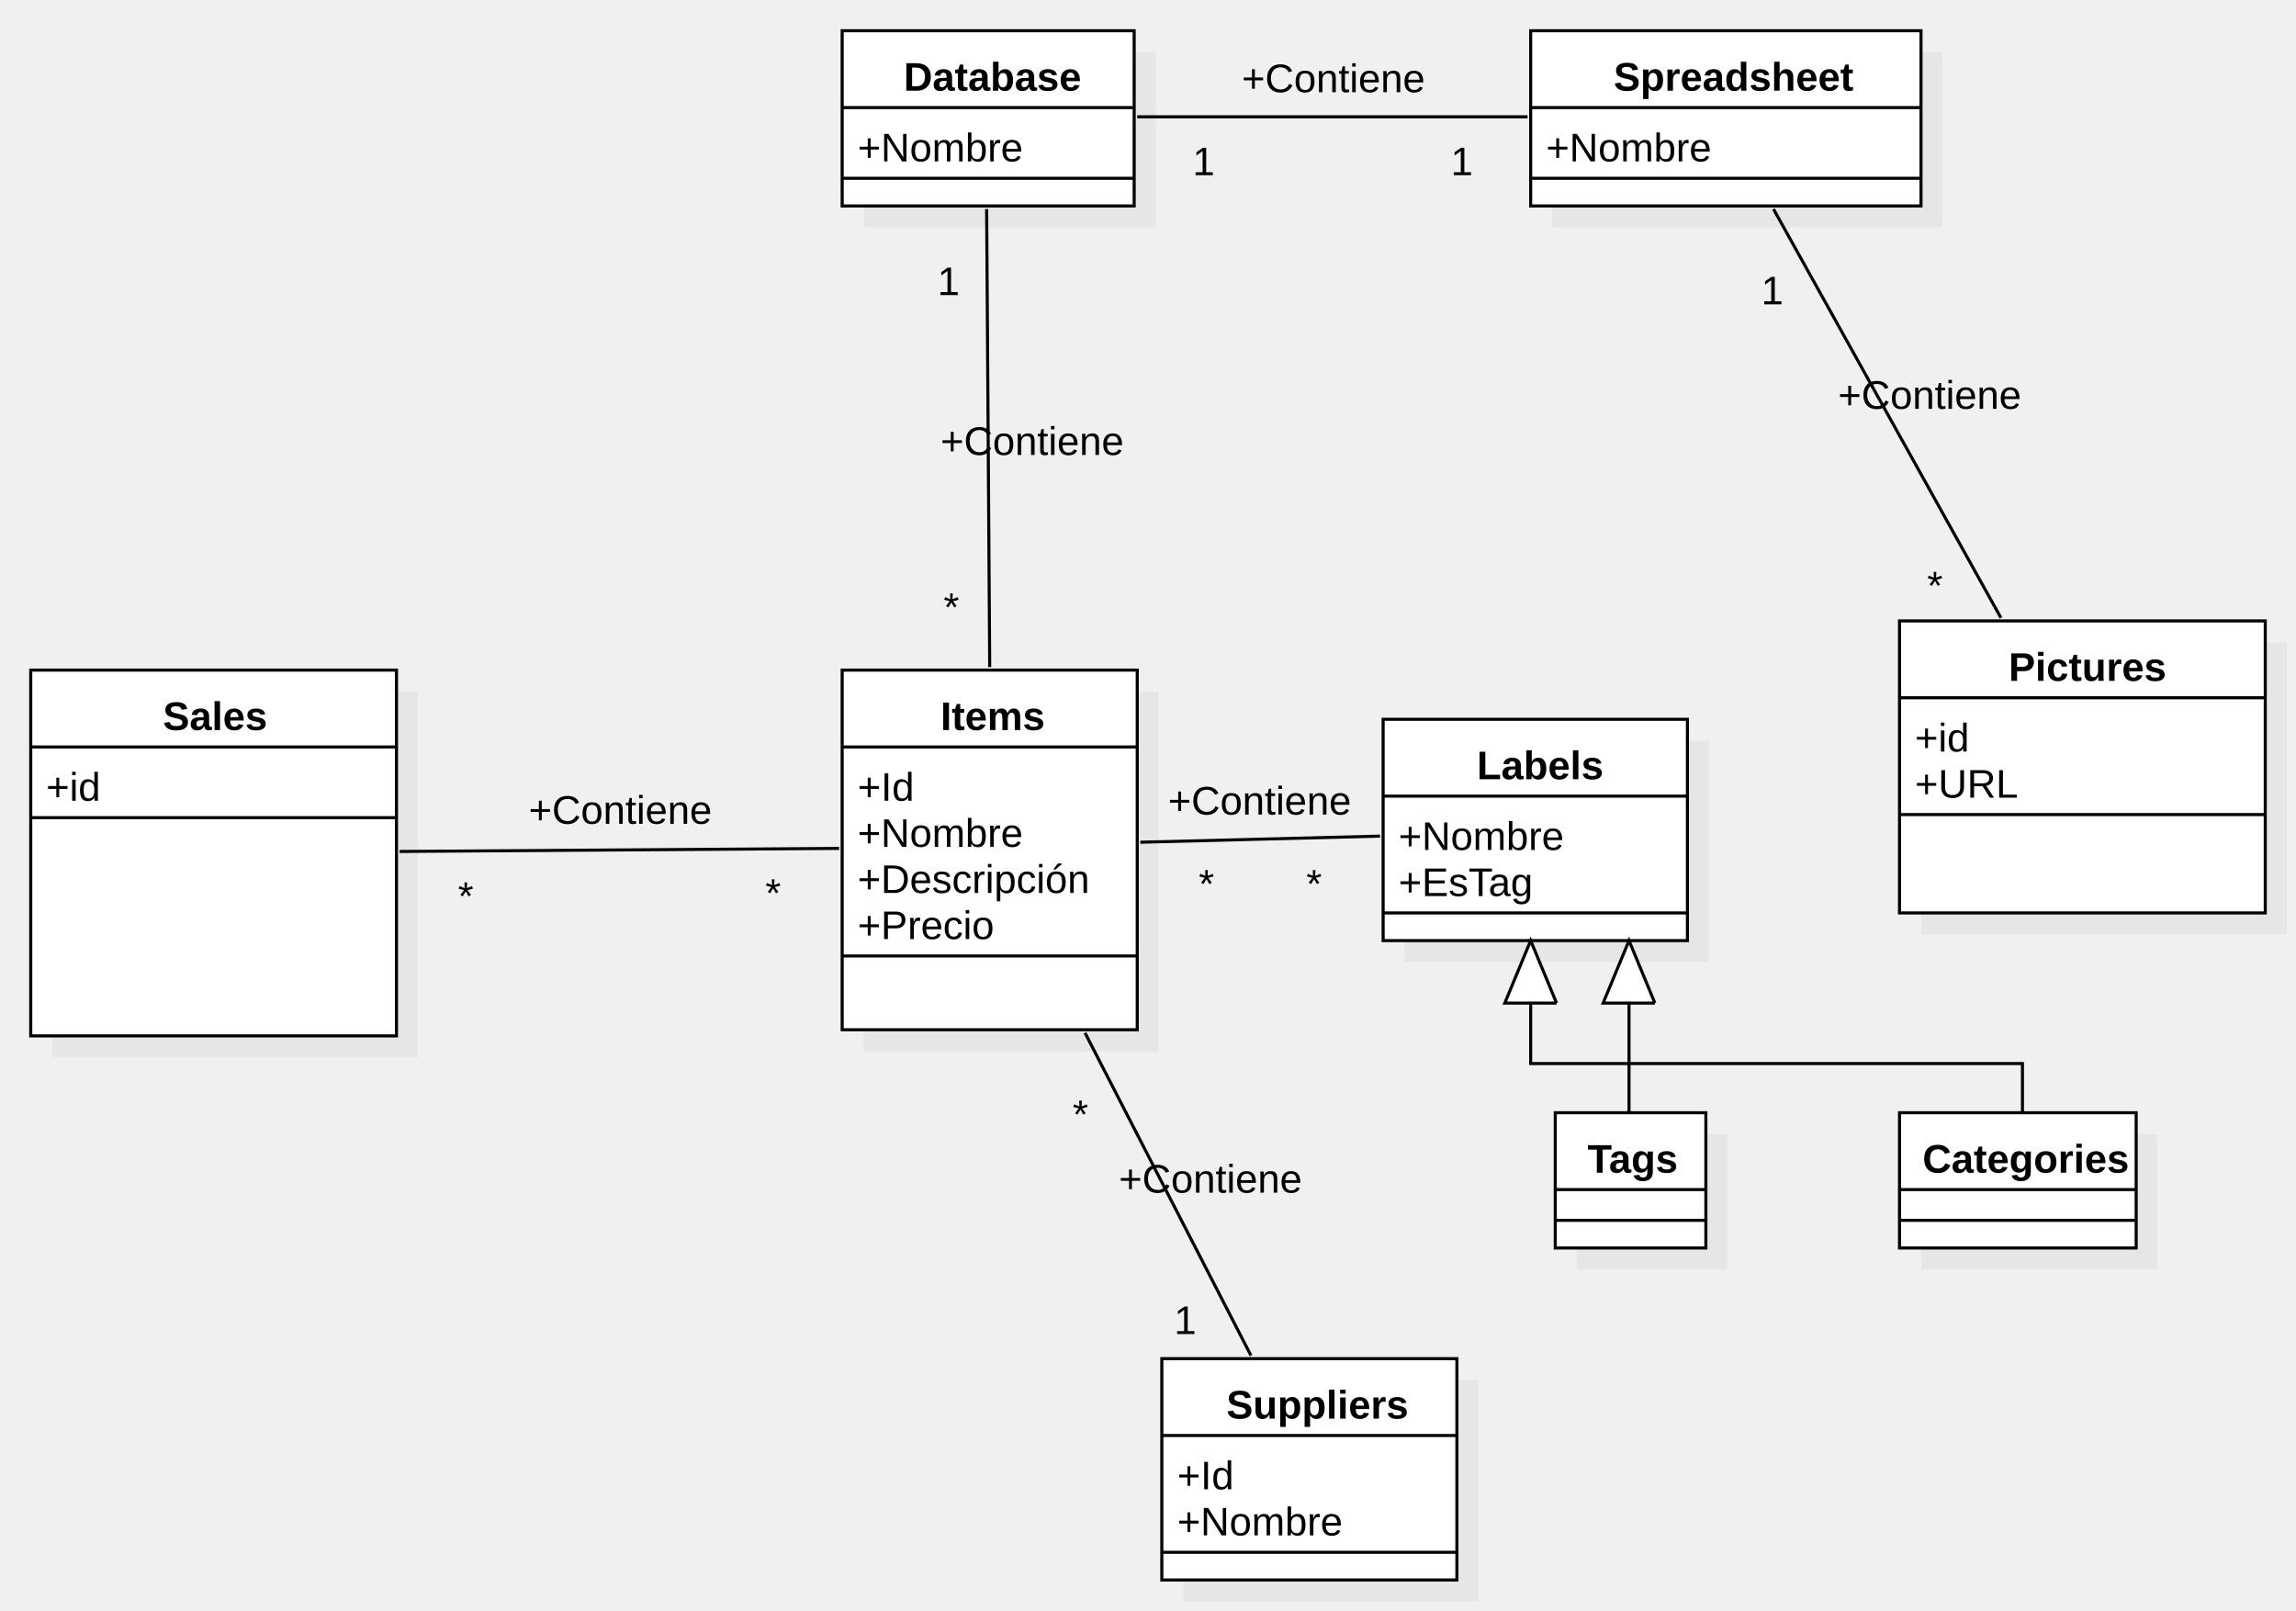
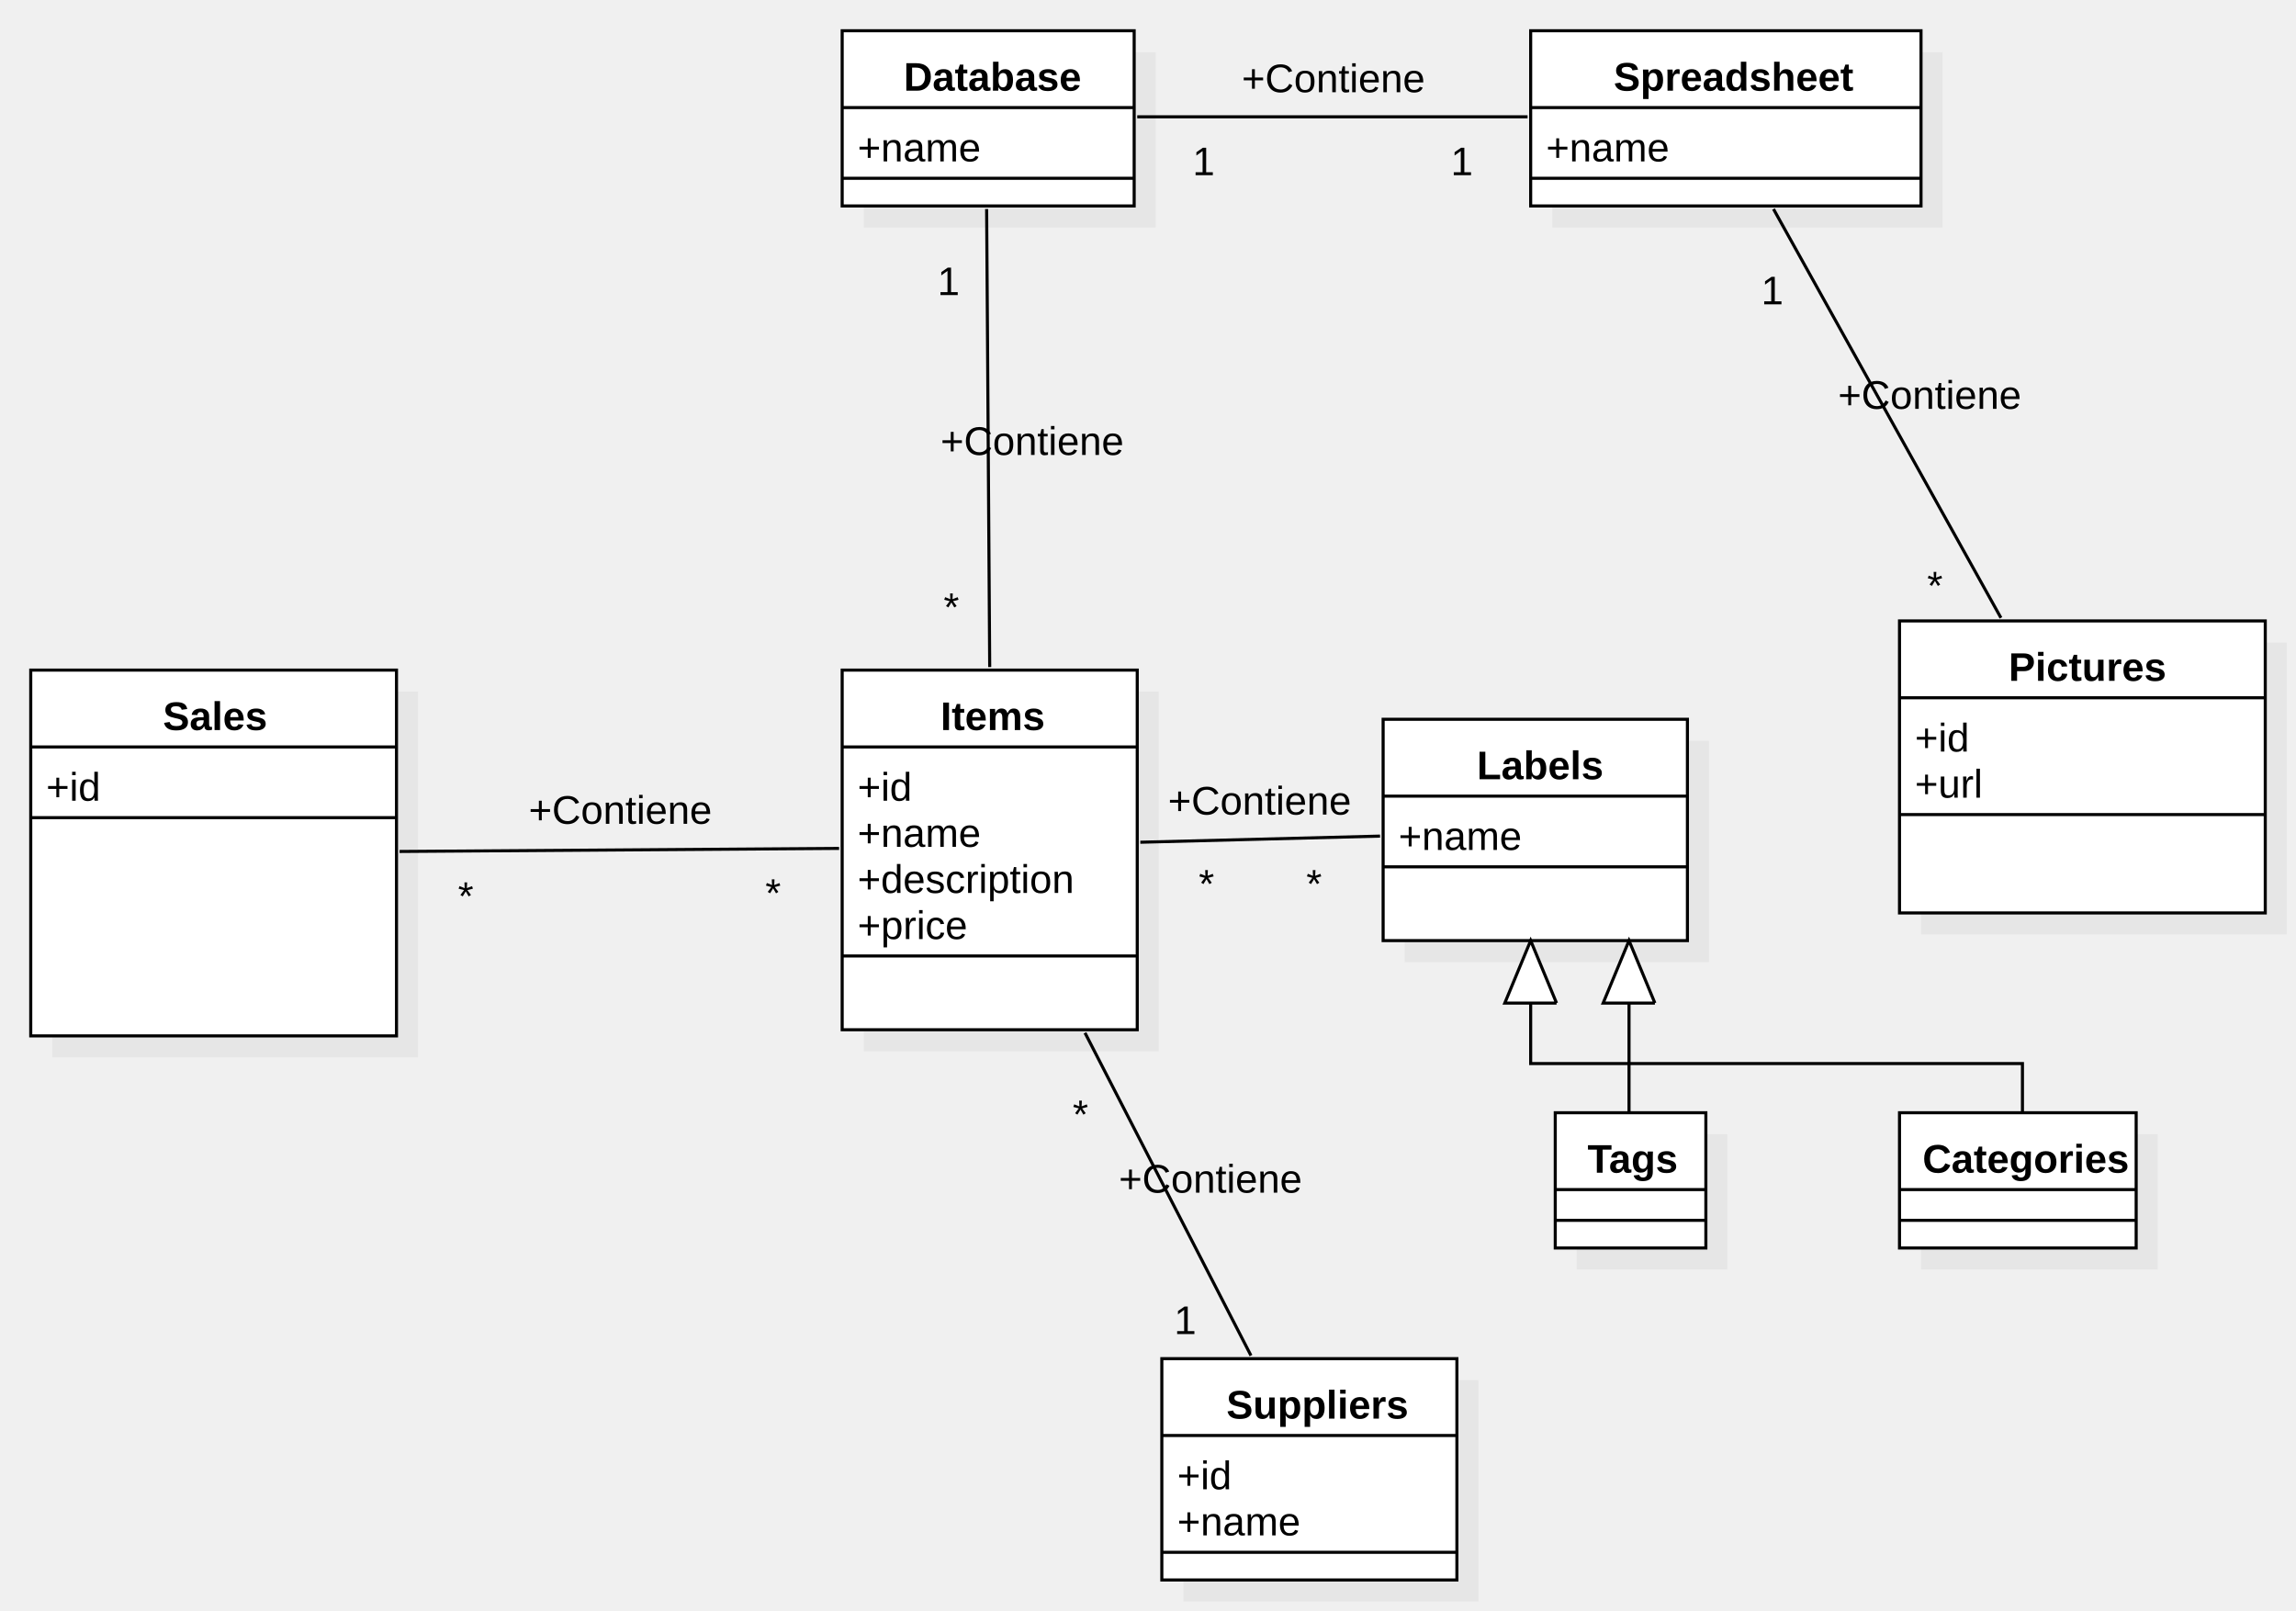
<svg xmlns="http://www.w3.org/2000/svg" version="1.1" width="747" height="524">
  <defs />
  <g>
    <g transform="translate(-142,-30) scale(1,1)">
      <rect fill="#C0C0C0" stroke="none" x="423" y="255" width="96" height="117" opacity="0.2" />
    </g>
    <g transform="translate(-142,-30) scale(1,1)">
      <rect fill="#ffffff" stroke="none" x="416" y="248" width="96" height="117" />
    </g>
    <g transform="translate(-142,-30) scale(1,1)">
      <path fill="none" stroke="#000000" d="M 416 248 L 512 248 L 512 365 L 416 365 L 416 248 Z Z" stroke-miterlimit="10" />
    </g>
    <g transform="translate(-142,-30) scale(1,1)">
      <path fill="none" stroke="#000000" d="M 416 273 L 512 273" stroke-miterlimit="10" />
    </g>
    <g transform="translate(-142,-30) scale(1,1)">
      <path fill="none" stroke="#000000" d="M 416 341 L 512 341" stroke-miterlimit="10" />
    </g>
    <g transform="translate(-142,-30) scale(1,1)">
      <g>
        <path fill="none" stroke="none" />
        <text fill="#000000" stroke="none" font-family="Arial" font-size="13px" font-style="normal" font-weight="bold" text-decoration="none" x="448" y="267.5">Items</text>
      </g>
    </g>
    <g transform="translate(-142,-30) scale(1,1)">
      <g>
        <path fill="none" stroke="none" />
-         <text fill="#000000" stroke="none" font-family="Arial" font-size="13px" font-style="normal" font-weight="normal" text-decoration="none" x="421" y="290.5">+Id</text>
-       </g>
-     </g>
-     <g transform="translate(-142,-30) scale(1,1)">
-       <g>
-         <path fill="none" stroke="none" />
-         <text fill="#000000" stroke="none" font-family="Arial" font-size="13px" font-style="normal" font-weight="normal" text-decoration="none" x="421" y="305.5">+Nombre</text>
-       </g>
-     </g>
-     <g transform="translate(-142,-30) scale(1,1)">
-       <g>
-         <path fill="none" stroke="none" />
-         <text fill="#000000" stroke="none" font-family="Arial" font-size="13px" font-style="normal" font-weight="normal" text-decoration="none" x="421" y="320.5">+Descripción</text>
-       </g>
-     </g>
-     <g transform="translate(-142,-30) scale(1,1)">
-       <g>
-         <path fill="none" stroke="none" />
-         <text fill="#000000" stroke="none" font-family="Arial" font-size="13px" font-style="normal" font-weight="normal" text-decoration="none" x="421" y="335.5">+Precio</text>
+         <text fill="#000000" stroke="none" font-family="Arial" font-size="13px" font-style="normal" font-weight="normal" text-decoration="none" x="421" y="290.5">+id</text>
+       </g>
+     </g>
+     <g transform="translate(-142,-30) scale(1,1)">
+       <g>
+         <path fill="none" stroke="none" />
+         <text fill="#000000" stroke="none" font-family="Arial" font-size="13px" font-style="normal" font-weight="normal" text-decoration="none" x="421" y="305.5">+name</text>
+       </g>
+     </g>
+     <g transform="translate(-142,-30) scale(1,1)">
+       <g>
+         <path fill="none" stroke="none" />
+         <text fill="#000000" stroke="none" font-family="Arial" font-size="13px" font-style="normal" font-weight="normal" text-decoration="none" x="421" y="320.5">+description</text>
+       </g>
+     </g>
+     <g transform="translate(-142,-30) scale(1,1)">
+       <g>
+         <path fill="none" stroke="none" />
+         <text fill="#000000" stroke="none" font-family="Arial" font-size="13px" font-style="normal" font-weight="normal" text-decoration="none" x="421" y="335.5">+price</text>
      </g>
    </g>
    <g transform="translate(-142,-30) scale(1,1)">
      <rect fill="#C0C0C0" stroke="none" x="599" y="271" width="99" height="72" opacity="0.2" />
    </g>
    <g transform="translate(-142,-30) scale(1,1)">
      <rect fill="#ffffff" stroke="none" x="592" y="264" width="99" height="72" />
    </g>
    <g transform="translate(-142,-30) scale(1,1)">
      <path fill="none" stroke="#000000" d="M 592 264 L 691 264 L 691 336 L 592 336 L 592 264 Z Z" stroke-miterlimit="10" />
    </g>
    <g transform="translate(-142,-30) scale(1,1)">
      <path fill="none" stroke="#000000" d="M 592 289 L 691 289" stroke-miterlimit="10" />
    </g>
    <g transform="translate(-142,-30) scale(1,1)">
-       <path fill="none" stroke="#000000" d="M 592 327 L 691 327" stroke-miterlimit="10" />
+       <path fill="none" stroke="#000000" d="M 592 312 L 691 312" stroke-miterlimit="10" />
    </g>
    <g transform="translate(-142,-30) scale(1,1)">
      <g>
        <path fill="none" stroke="none" />
        <text fill="#000000" stroke="none" font-family="Arial" font-size="13px" font-style="normal" font-weight="bold" text-decoration="none" x="622.5" y="283.5">Labels</text>
      </g>
    </g>
    <g transform="translate(-142,-30) scale(1,1)">
      <g>
        <path fill="none" stroke="none" />
-         <text fill="#000000" stroke="none" font-family="Arial" font-size="13px" font-style="normal" font-weight="normal" text-decoration="none" x="597" y="306.5">+Nombre</text>
-       </g>
-     </g>
-     <g transform="translate(-142,-30) scale(1,1)">
-       <g>
-         <path fill="none" stroke="none" />
-         <text fill="#000000" stroke="none" font-family="Arial" font-size="13px" font-style="normal" font-weight="normal" text-decoration="none" x="597" y="321.5">+EsTag</text>
+         <text fill="#000000" stroke="none" font-family="Arial" font-size="13px" font-style="normal" font-weight="normal" text-decoration="none" x="597" y="306.5">+name</text>
      </g>
    </g>
    <g transform="translate(-142,-30) scale(1,1)">
      <rect fill="#C0C0C0" stroke="none" x="423" y="47" width="95" height="57" opacity="0.2" />
    </g>
    <g transform="translate(-142,-30) scale(1,1)">
      <rect fill="#ffffff" stroke="none" x="416" y="40" width="95" height="57" />
    </g>
    <g transform="translate(-142,-30) scale(1,1)">
      <path fill="none" stroke="#000000" d="M 416 40 L 511 40 L 511 97 L 416 97 L 416 40 Z Z" stroke-miterlimit="10" />
    </g>
    <g transform="translate(-142,-30) scale(1,1)">
      <path fill="none" stroke="#000000" d="M 416 65 L 511 65" stroke-miterlimit="10" />
    </g>
    <g transform="translate(-142,-30) scale(1,1)">
      <path fill="none" stroke="#000000" d="M 416 88 L 511 88" stroke-miterlimit="10" />
    </g>
    <g transform="translate(-142,-30) scale(1,1)">
      <g>
        <path fill="none" stroke="none" />
        <text fill="#000000" stroke="none" font-family="Arial" font-size="13px" font-style="normal" font-weight="bold" text-decoration="none" x="436" y="59.5">Database</text>
      </g>
    </g>
    <g transform="translate(-142,-30) scale(1,1)">
      <g>
        <path fill="none" stroke="none" />
-         <text fill="#000000" stroke="none" font-family="Arial" font-size="13px" font-style="normal" font-weight="normal" text-decoration="none" x="421" y="82.5">+Nombre</text>
+         <text fill="#000000" stroke="none" font-family="Arial" font-size="13px" font-style="normal" font-weight="normal" text-decoration="none" x="421" y="82.5">+name</text>
      </g>
    </g>
    <g transform="translate(-142,-30) scale(1,1)">
      <rect fill="#C0C0C0" stroke="none" x="647" y="47" width="127" height="57" opacity="0.2" />
    </g>
    <g transform="translate(-142,-30) scale(1,1)">
      <rect fill="#ffffff" stroke="none" x="640" y="40" width="127" height="57" />
    </g>
    <g transform="translate(-142,-30) scale(1,1)">
      <path fill="none" stroke="#000000" d="M 640 40 L 767 40 L 767 97 L 640 97 L 640 40 Z Z" stroke-miterlimit="10" />
    </g>
    <g transform="translate(-142,-30) scale(1,1)">
      <path fill="none" stroke="#000000" d="M 640 65 L 767 65" stroke-miterlimit="10" />
    </g>
    <g transform="translate(-142,-30) scale(1,1)">
      <path fill="none" stroke="#000000" d="M 640 88 L 767 88" stroke-miterlimit="10" />
    </g>
    <g transform="translate(-142,-30) scale(1,1)">
      <g>
        <path fill="none" stroke="none" />
        <text fill="#000000" stroke="none" font-family="Arial" font-size="13px" font-style="normal" font-weight="bold" text-decoration="none" x="667" y="59.5">Spreadsheet</text>
      </g>
    </g>
    <g transform="translate(-142,-30) scale(1,1)">
      <g>
        <path fill="none" stroke="none" />
-         <text fill="#000000" stroke="none" font-family="Arial" font-size="13px" font-style="normal" font-weight="normal" text-decoration="none" x="645" y="82.5">+Nombre</text>
+         <text fill="#000000" stroke="none" font-family="Arial" font-size="13px" font-style="normal" font-weight="normal" text-decoration="none" x="645" y="82.5">+name</text>
      </g>
    </g>
    <g transform="translate(-142,-30) scale(1,1)">
      <path fill="none" stroke="#000000" d="M 463 98 L 464 247" stroke-miterlimit="10" />
    </g>
    <g transform="translate(-142,-30) scale(1,1)">
      <g>
        <path fill="none" stroke="none" />
        <text fill="#000000" stroke="none" font-family="Arial" font-size="13px" font-style="normal" font-weight="normal" text-decoration="none" x="448" y="178">+Contiene</text>
      </g>
    </g>
    <g transform="translate(-142,-30) scale(1,1)">
      <g>
        <path fill="none" stroke="none" />
        <text fill="#000000" stroke="none" font-family="Arial" font-size="13px" font-style="normal" font-weight="normal" text-decoration="none" x="447" y="126">1</text>
      </g>
    </g>
    <g transform="translate(-142,-30) scale(1,1)">
      <g>
        <path fill="none" stroke="none" />
        <text fill="#000000" stroke="none" font-family="Arial" font-size="13px" font-style="normal" font-weight="normal" text-decoration="none" x="449" y="232">*</text>
      </g>
    </g>
    <g transform="translate(-142,-30) scale(1,1)">
      <path fill="none" stroke="#000000" d="M 513 304 L 591 302" stroke-miterlimit="10" />
    </g>
    <g transform="translate(-142,-30) scale(1,1)">
      <g>
        <path fill="none" stroke="none" />
        <text fill="#000000" stroke="none" font-family="Arial" font-size="13px" font-style="normal" font-weight="normal" text-decoration="none" x="522" y="295">+Contiene</text>
      </g>
    </g>
    <g transform="translate(-142,-30) scale(1,1)">
      <g>
        <path fill="none" stroke="none" />
        <text fill="#000000" stroke="none" font-family="Arial" font-size="13px" font-style="normal" font-weight="normal" text-decoration="none" x="532" y="322">*</text>
      </g>
    </g>
    <g transform="translate(-142,-30) scale(1,1)">
      <g>
        <path fill="none" stroke="none" />
        <text fill="#000000" stroke="none" font-family="Arial" font-size="13px" font-style="normal" font-weight="normal" text-decoration="none" x="567" y="322">*</text>
      </g>
    </g>
    <g transform="translate(-142,-30) scale(1,1)">
      <rect fill="#C0C0C0" stroke="none" x="527" y="479" width="96" height="72" opacity="0.2" />
    </g>
    <g transform="translate(-142,-30) scale(1,1)">
      <rect fill="#ffffff" stroke="none" x="520" y="472" width="96" height="72" />
    </g>
    <g transform="translate(-142,-30) scale(1,1)">
      <path fill="none" stroke="#000000" d="M 520 472 L 616 472 L 616 544 L 520 544 L 520 472 Z Z" stroke-miterlimit="10" />
    </g>
    <g transform="translate(-142,-30) scale(1,1)">
      <path fill="none" stroke="#000000" d="M 520 497 L 616 497" stroke-miterlimit="10" />
    </g>
    <g transform="translate(-142,-30) scale(1,1)">
      <path fill="none" stroke="#000000" d="M 520 535 L 616 535" stroke-miterlimit="10" />
    </g>
    <g transform="translate(-142,-30) scale(1,1)">
      <g>
        <path fill="none" stroke="none" />
        <text fill="#000000" stroke="none" font-family="Arial" font-size="13px" font-style="normal" font-weight="bold" text-decoration="none" x="541" y="491.5">Suppliers</text>
      </g>
    </g>
    <g transform="translate(-142,-30) scale(1,1)">
      <g>
        <path fill="none" stroke="none" />
-         <text fill="#000000" stroke="none" font-family="Arial" font-size="13px" font-style="normal" font-weight="normal" text-decoration="none" x="525" y="514.5">+Id</text>
-       </g>
-     </g>
-     <g transform="translate(-142,-30) scale(1,1)">
-       <g>
-         <path fill="none" stroke="none" />
-         <text fill="#000000" stroke="none" font-family="Arial" font-size="13px" font-style="normal" font-weight="normal" text-decoration="none" x="525" y="529.5">+Nombre</text>
+         <text fill="#000000" stroke="none" font-family="Arial" font-size="13px" font-style="normal" font-weight="normal" text-decoration="none" x="525" y="514.5">+id</text>
+       </g>
+     </g>
+     <g transform="translate(-142,-30) scale(1,1)">
+       <g>
+         <path fill="none" stroke="none" />
+         <text fill="#000000" stroke="none" font-family="Arial" font-size="13px" font-style="normal" font-weight="normal" text-decoration="none" x="525" y="529.5">+name</text>
      </g>
    </g>
    <g transform="translate(-142,-30) scale(1,1)">
      <path fill="none" stroke="#000000" d="M 495 366 L 549 471" stroke-miterlimit="10" />
    </g>
    <g transform="translate(-142,-30) scale(1,1)">
      <g>
        <path fill="none" stroke="none" />
        <text fill="#000000" stroke="none" font-family="Arial" font-size="13px" font-style="normal" font-weight="normal" text-decoration="none" x="506" y="418">+Contiene</text>
      </g>
    </g>
    <g transform="translate(-142,-30) scale(1,1)">
      <g>
        <path fill="none" stroke="none" />
        <text fill="#000000" stroke="none" font-family="Arial" font-size="13px" font-style="normal" font-weight="normal" text-decoration="none" x="491" y="397">*</text>
      </g>
    </g>
    <g transform="translate(-142,-30) scale(1,1)">
      <g>
        <path fill="none" stroke="none" />
        <text fill="#000000" stroke="none" font-family="Arial" font-size="13px" font-style="normal" font-weight="normal" text-decoration="none" x="524" y="464">1</text>
      </g>
    </g>
    <g transform="translate(-142,-30) scale(1,1)">
      <path fill="none" stroke="#000000" d="M 512 68 L 639 68" stroke-miterlimit="10" />
    </g>
    <g transform="translate(-142,-30) scale(1,1)">
      <g>
        <path fill="none" stroke="none" />
        <text fill="#000000" stroke="none" font-family="Arial" font-size="13px" font-style="normal" font-weight="normal" text-decoration="none" x="546" y="60">+Contiene</text>
      </g>
    </g>
    <g transform="translate(-142,-30) scale(1,1)">
      <g>
        <path fill="none" stroke="none" />
        <text fill="#000000" stroke="none" font-family="Arial" font-size="13px" font-style="normal" font-weight="normal" text-decoration="none" x="530" y="87">1</text>
      </g>
    </g>
    <g transform="translate(-142,-30) scale(1,1)">
      <g>
        <path fill="none" stroke="none" />
        <text fill="#000000" stroke="none" font-family="Arial" font-size="13px" font-style="normal" font-weight="normal" text-decoration="none" x="614" y="87">1</text>
      </g>
    </g>
    <g transform="translate(-142,-30) scale(1,1)">
      <rect fill="#C0C0C0" stroke="none" x="159" y="255" width="119" height="119" opacity="0.2" />
    </g>
    <g transform="translate(-142,-30) scale(1,1)">
      <rect fill="#ffffff" stroke="none" x="152" y="248" width="119" height="119" />
    </g>
    <g transform="translate(-142,-30) scale(1,1)">
      <path fill="none" stroke="#000000" d="M 152 248 L 271 248 L 271 367 L 152 367 L 152 248 Z Z" stroke-miterlimit="10" />
    </g>
    <g transform="translate(-142,-30) scale(1,1)">
      <path fill="none" stroke="#000000" d="M 152 273 L 271 273" stroke-miterlimit="10" />
    </g>
    <g transform="translate(-142,-30) scale(1,1)">
      <path fill="none" stroke="#000000" d="M 152 296 L 271 296" stroke-miterlimit="10" />
    </g>
    <g transform="translate(-142,-30) scale(1,1)">
      <g>
        <path fill="none" stroke="none" />
        <text fill="#000000" stroke="none" font-family="Arial" font-size="13px" font-style="normal" font-weight="bold" text-decoration="none" x="195" y="267.5">Sales</text>
      </g>
    </g>
    <g transform="translate(-142,-30) scale(1,1)">
      <g>
        <path fill="none" stroke="none" />
        <text fill="#000000" stroke="none" font-family="Arial" font-size="13px" font-style="normal" font-weight="normal" text-decoration="none" x="157" y="290.5">+id</text>
      </g>
    </g>
    <g transform="translate(-142,-30) scale(1,1)">
      <path fill="none" stroke="#000000" d="M 272 307 L 415 306" stroke-miterlimit="10" />
    </g>
    <g transform="translate(-142,-30) scale(1,1)">
      <g>
        <path fill="none" stroke="none" />
        <text fill="#000000" stroke="none" font-family="Arial" font-size="13px" font-style="normal" font-weight="normal" text-decoration="none" x="314" y="298">+Contiene</text>
      </g>
    </g>
    <g transform="translate(-142,-30) scale(1,1)">
      <g>
        <path fill="none" stroke="none" />
        <text fill="#000000" stroke="none" font-family="Arial" font-size="13px" font-style="normal" font-weight="normal" text-decoration="none" x="291" y="326">*</text>
      </g>
    </g>
    <g transform="translate(-142,-30) scale(1,1)">
      <g>
        <path fill="none" stroke="none" />
        <text fill="#000000" stroke="none" font-family="Arial" font-size="13px" font-style="normal" font-weight="normal" text-decoration="none" x="391" y="325">*</text>
      </g>
    </g>
    <g transform="translate(-142,-30) scale(1,1)">
      <rect fill="#C0C0C0" stroke="none" x="767" y="239" width="119" height="95" opacity="0.2" />
    </g>
    <g transform="translate(-142,-30) scale(1,1)">
      <rect fill="#ffffff" stroke="none" x="760" y="232" width="119" height="95" />
    </g>
    <g transform="translate(-142,-30) scale(1,1)">
      <path fill="none" stroke="#000000" d="M 760 232 L 879 232 L 879 327 L 760 327 L 760 232 Z Z" stroke-miterlimit="10" />
    </g>
    <g transform="translate(-142,-30) scale(1,1)">
      <path fill="none" stroke="#000000" d="M 760 257 L 879 257" stroke-miterlimit="10" />
    </g>
    <g transform="translate(-142,-30) scale(1,1)">
      <path fill="none" stroke="#000000" d="M 760 295 L 879 295" stroke-miterlimit="10" />
    </g>
    <g transform="translate(-142,-30) scale(1,1)">
      <g>
        <path fill="none" stroke="none" />
        <text fill="#000000" stroke="none" font-family="Arial" font-size="13px" font-style="normal" font-weight="bold" text-decoration="none" x="795.5" y="251.5">Pictures</text>
      </g>
    </g>
    <g transform="translate(-142,-30) scale(1,1)">
      <g>
        <path fill="none" stroke="none" />
        <text fill="#000000" stroke="none" font-family="Arial" font-size="13px" font-style="normal" font-weight="normal" text-decoration="none" x="765" y="274.5">+id</text>
      </g>
    </g>
    <g transform="translate(-142,-30) scale(1,1)">
      <g>
        <path fill="none" stroke="none" />
-         <text fill="#000000" stroke="none" font-family="Arial" font-size="13px" font-style="normal" font-weight="normal" text-decoration="none" x="765" y="289.5">+URL</text>
+         <text fill="#000000" stroke="none" font-family="Arial" font-size="13px" font-style="normal" font-weight="normal" text-decoration="none" x="765" y="289.5">+url</text>
      </g>
    </g>
    <g transform="translate(-142,-30) scale(1,1)">
      <path fill="none" stroke="#000000" d="M 719 98 L 793 231" stroke-miterlimit="10" />
    </g>
    <g transform="translate(-142,-30) scale(1,1)">
      <g>
        <path fill="none" stroke="none" />
        <text fill="#000000" stroke="none" font-family="Arial" font-size="13px" font-style="normal" font-weight="normal" text-decoration="none" x="740" y="163">+Contiene</text>
      </g>
    </g>
    <g transform="translate(-142,-30) scale(1,1)">
      <g>
        <path fill="none" stroke="none" />
        <text fill="#000000" stroke="none" font-family="Arial" font-size="13px" font-style="normal" font-weight="normal" text-decoration="none" x="715" y="129">1</text>
      </g>
    </g>
    <g transform="translate(-142,-30) scale(1,1)">
      <g>
        <path fill="none" stroke="none" />
        <text fill="#000000" stroke="none" font-family="Arial" font-size="13px" font-style="normal" font-weight="normal" text-decoration="none" x="769" y="225">*</text>
      </g>
    </g>
    <g transform="translate(-142,-30) scale(1,1)">
      <rect fill="#C0C0C0" stroke="none" x="655" y="399" width="49" height="44" opacity="0.2" />
    </g>
    <g transform="translate(-142,-30) scale(1,1)">
      <rect fill="#ffffff" stroke="none" x="648" y="392" width="49" height="44" />
    </g>
    <g transform="translate(-142,-30) scale(1,1)">
      <path fill="none" stroke="#000000" d="M 648 392 L 697 392 L 697 436 L 648 436 L 648 392 Z Z" stroke-miterlimit="10" />
    </g>
    <g transform="translate(-142,-30) scale(1,1)">
      <path fill="none" stroke="#000000" d="M 648 417 L 697 417" stroke-miterlimit="10" />
    </g>
    <g transform="translate(-142,-30) scale(1,1)">
      <path fill="none" stroke="#000000" d="M 648 427 L 697 427" stroke-miterlimit="10" />
    </g>
    <g transform="translate(-142,-30) scale(1,1)">
      <g>
        <path fill="none" stroke="none" />
        <text fill="#000000" stroke="none" font-family="Arial" font-size="13px" font-style="normal" font-weight="bold" text-decoration="none" x="658.5" y="411.5">Tags</text>
      </g>
    </g>
    <g transform="translate(-142,-30) scale(1,1)">
      <rect fill="#C0C0C0" stroke="none" x="767" y="399" width="77" height="44" opacity="0.2" />
    </g>
    <g transform="translate(-142,-30) scale(1,1)">
      <rect fill="#ffffff" stroke="none" x="760" y="392" width="77" height="44" />
    </g>
    <g transform="translate(-142,-30) scale(1,1)">
      <path fill="none" stroke="#000000" d="M 760 392 L 837 392 L 837 436 L 760 436 L 760 392 Z Z" stroke-miterlimit="10" />
    </g>
    <g transform="translate(-142,-30) scale(1,1)">
      <path fill="none" stroke="#000000" d="M 760 417 L 837 417" stroke-miterlimit="10" />
    </g>
    <g transform="translate(-142,-30) scale(1,1)">
      <path fill="none" stroke="#000000" d="M 760 427 L 837 427" stroke-miterlimit="10" />
    </g>
    <g transform="translate(-142,-30) scale(1,1)">
      <g>
        <path fill="none" stroke="none" />
        <text fill="#000000" stroke="none" font-family="Arial" font-size="13px" font-style="normal" font-weight="bold" text-decoration="none" x="767.5" y="411.5">Categories</text>
      </g>
    </g>
    <g transform="translate(-142,-30) scale(1,1)">
      <path fill="none" stroke="#000000" d="M 800 392 L 800 376 L 640 376 L 640 336" stroke-miterlimit="10" />
    </g>
    <g transform="translate(-142,-30) scale(1,1)">
      <path fill="#FFFFFF" stroke="none" d="M 648.419 356.325 L 640 336 L 631.581 356.325" />
    </g>
    <g transform="translate(-142,-30) scale(1,1)">
      <path fill="none" stroke="#000000" d="M 648.419 356.325 L 640 336 L 631.581 356.325 L 648.419 356.325" stroke-miterlimit="10" />
    </g>
    <g transform="translate(-142,-30) scale(1,1)">
      <path fill="none" stroke="#000000" d="M 672 392 L 672 336" stroke-miterlimit="10" />
    </g>
    <g transform="translate(-142,-30) scale(1,1)">
      <path fill="#FFFFFF" stroke="none" d="M 680.419 356.325 L 672 336 L 663.581 356.325" />
    </g>
    <g transform="translate(-142,-30) scale(1,1)">
      <path fill="none" stroke="#000000" d="M 680.419 356.325 L 672 336 L 663.581 356.325 L 680.419 356.325" stroke-miterlimit="10" />
    </g>
  </g>
</svg>
